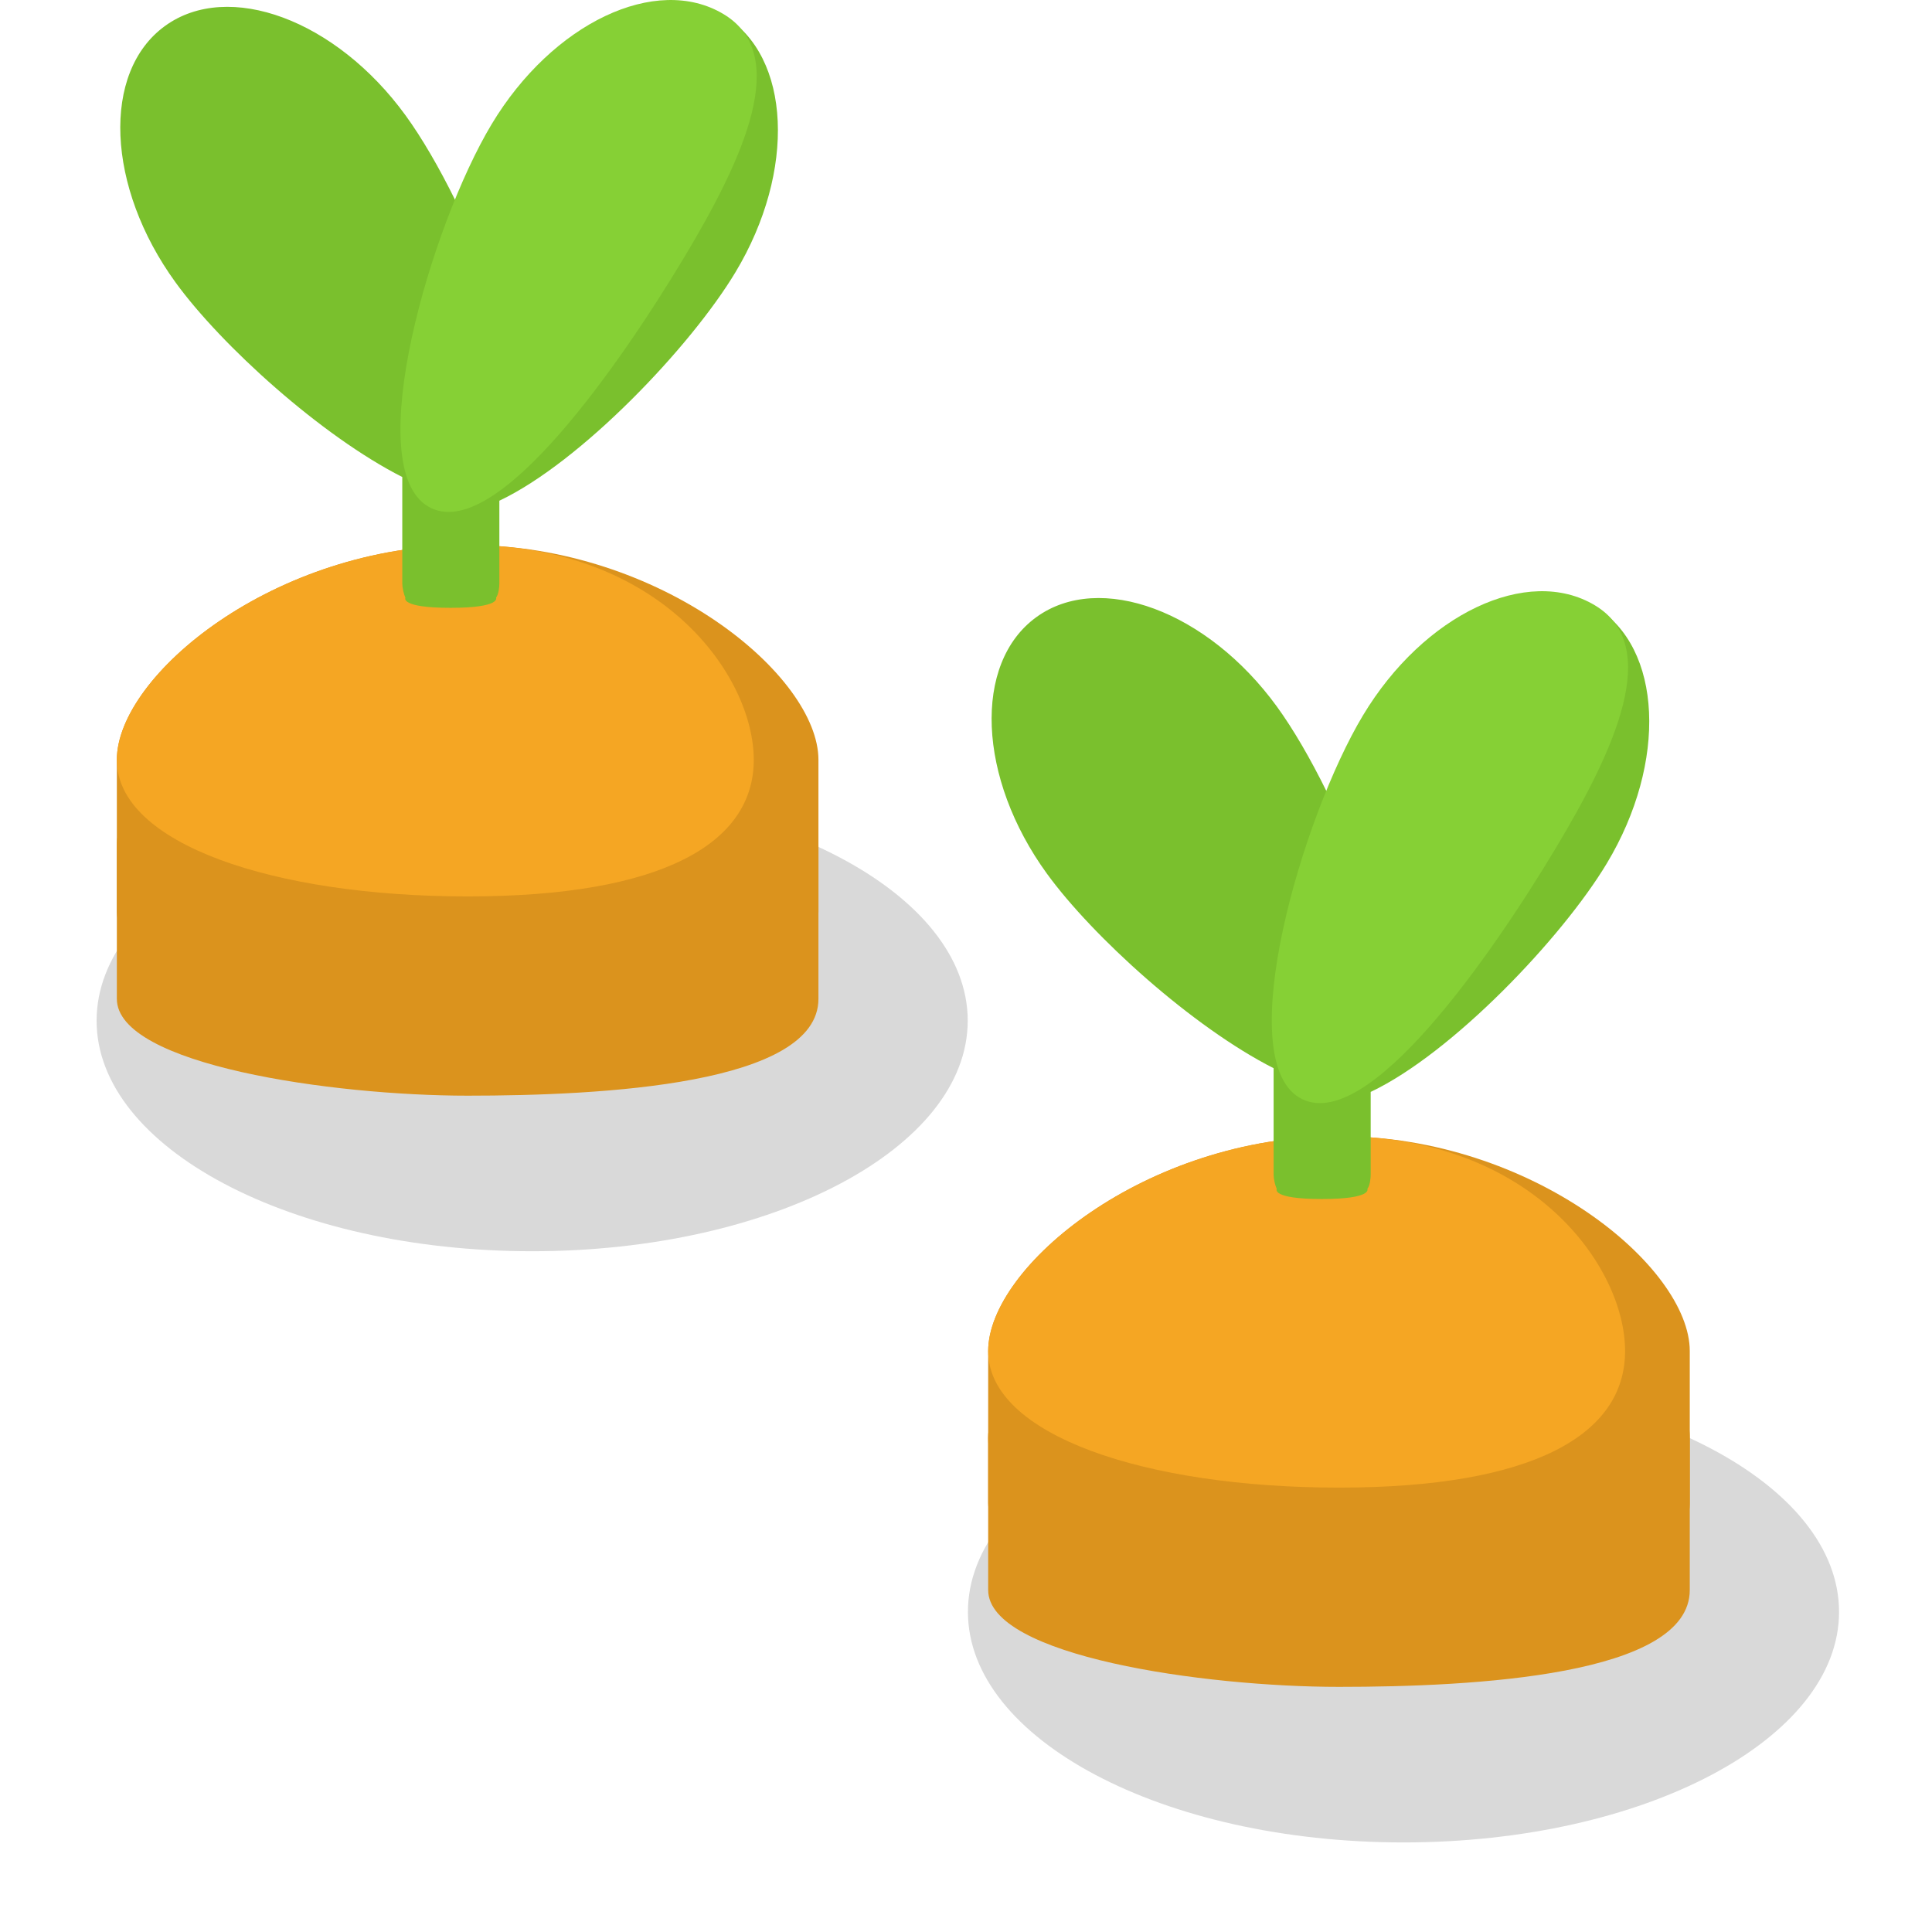
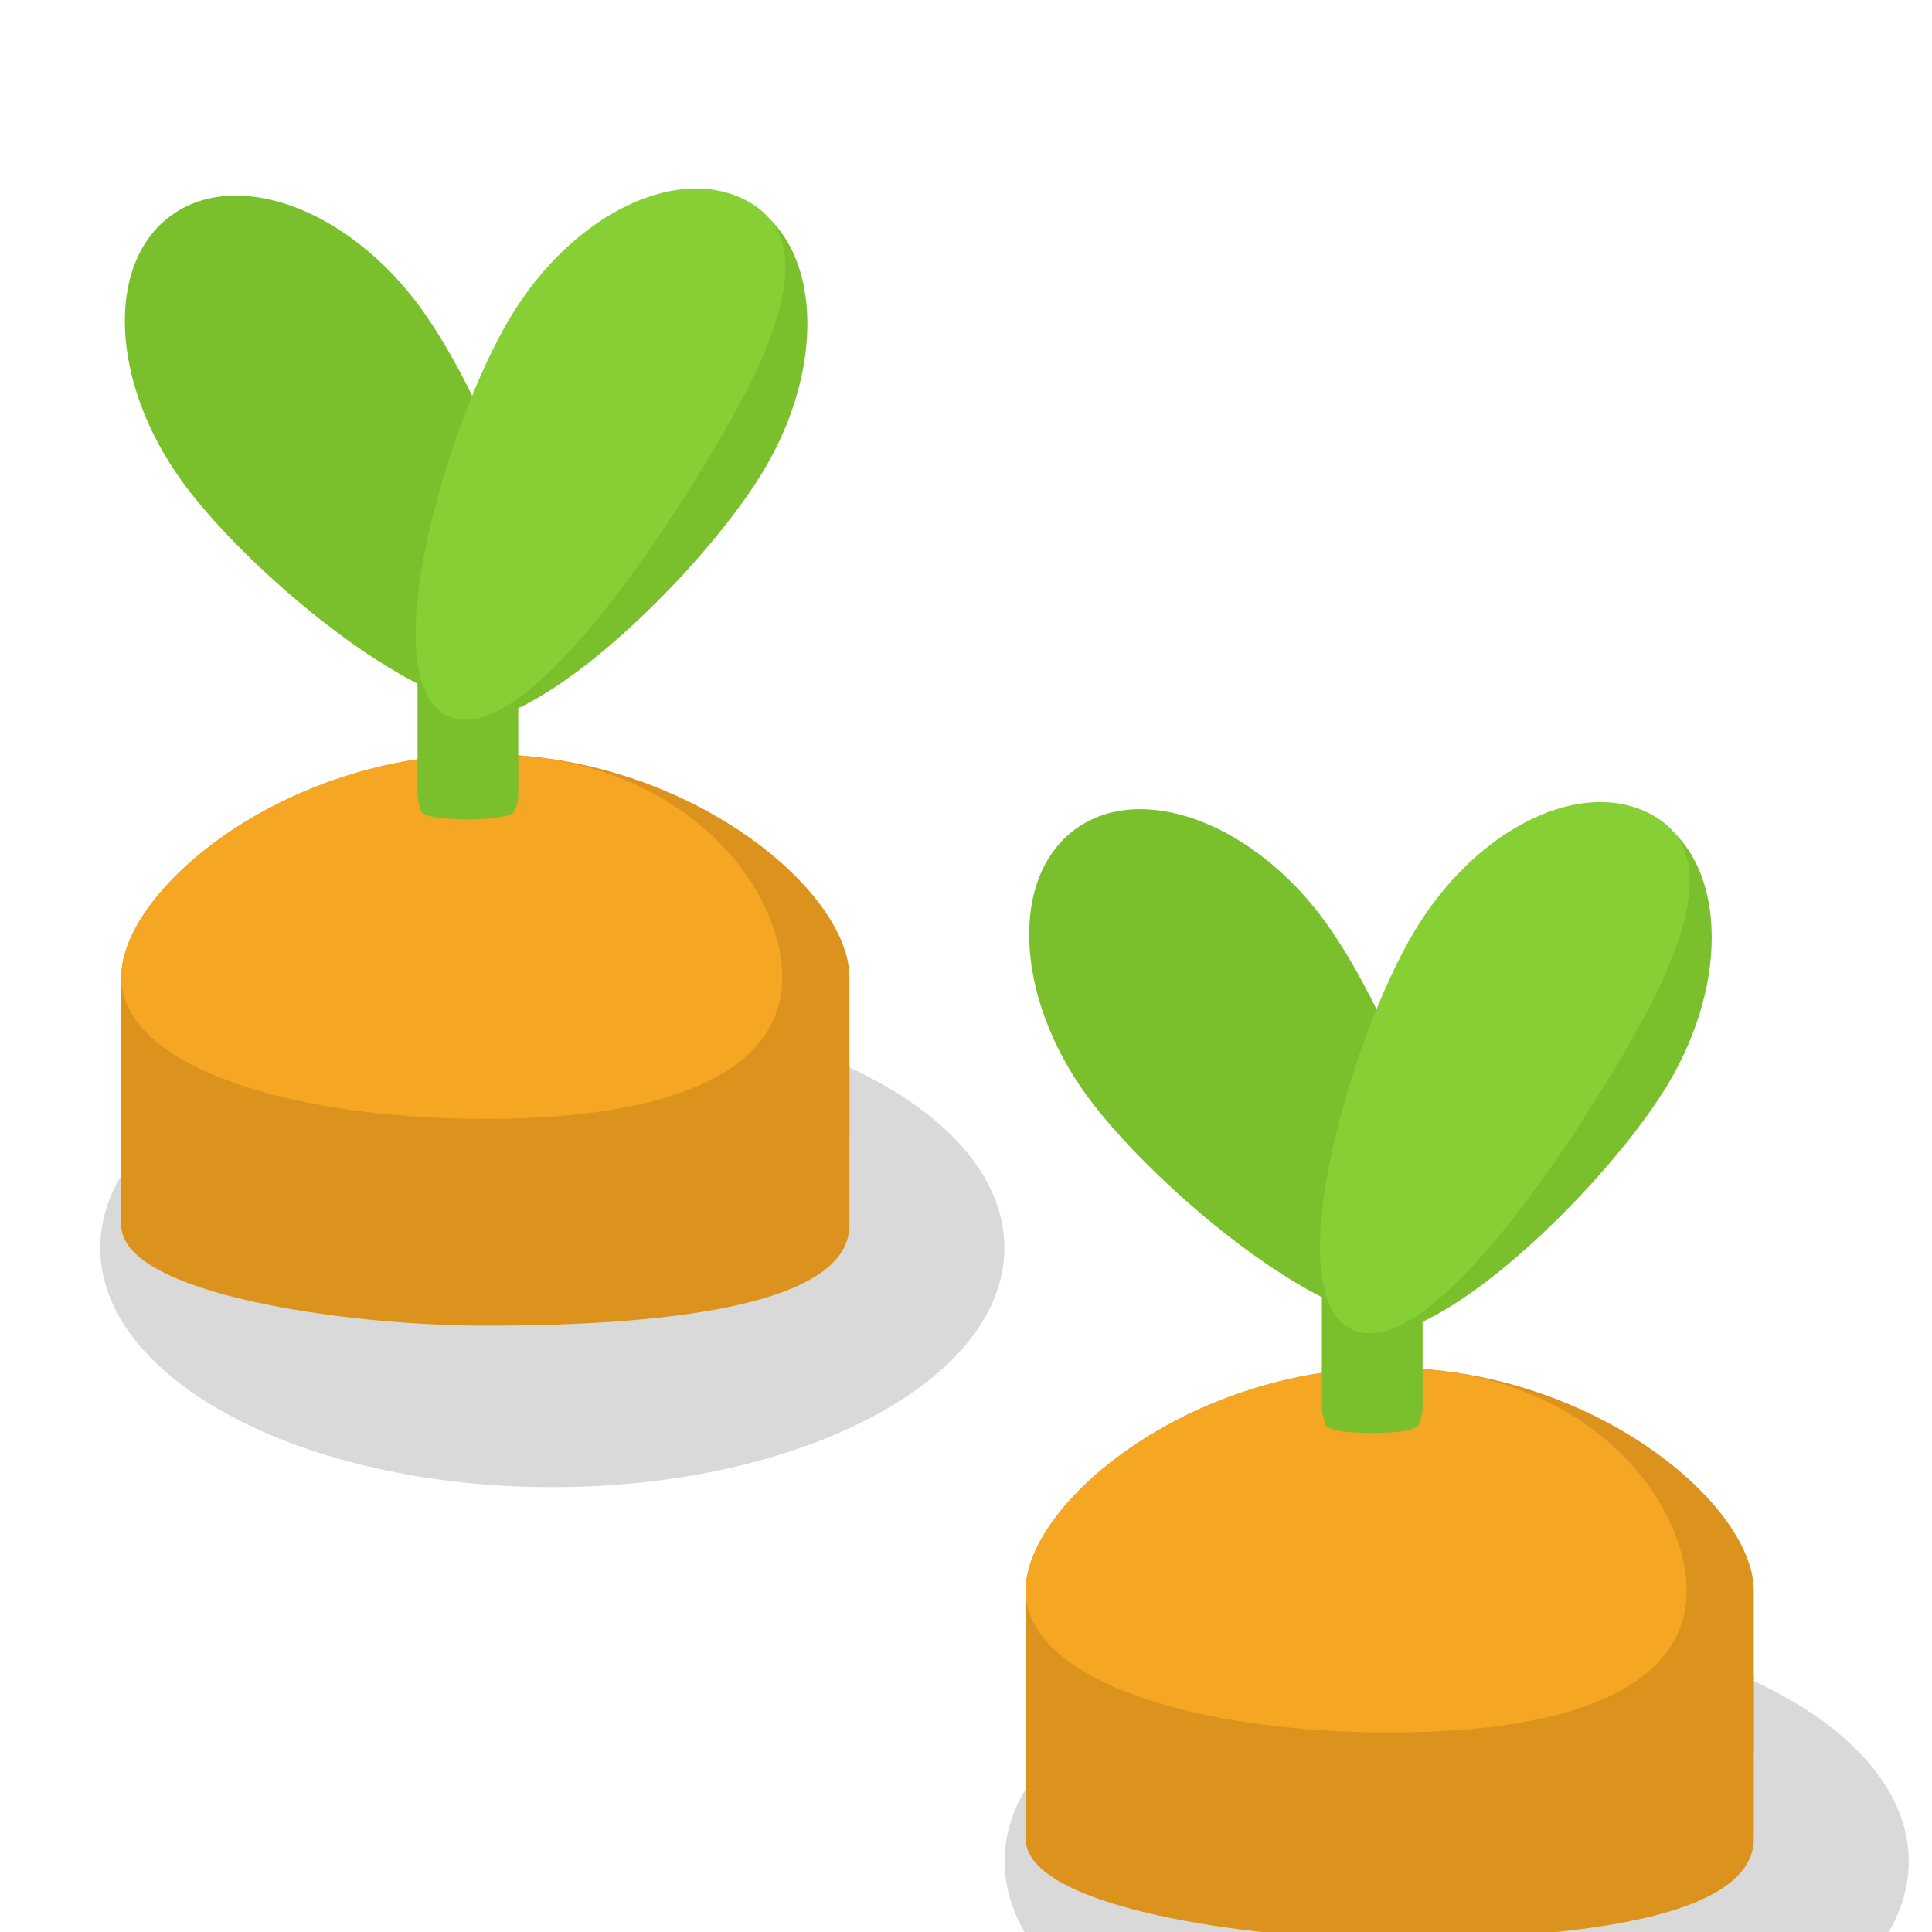
- <svg xmlns="http://www.w3.org/2000/svg" width="2000px" height="2000px" viewBox="0 0 2000 2000" version="1.1">
+ <svg xmlns="http://www.w3.org/2000/svg" width="2000px" height="2000px" viewBox="0 0 1927 1551" version="1.1">
  <defs />
  <g id="Page-1" stroke="none" stroke-width="1" fill="none" fill-rule="evenodd">
    <g id="carrots-correct">
      <g id="Group" transform="translate(100, 0)">
        <ellipse id="Oval" fill-opacity="0.15" fill="#000000" cx="450.89" cy="1056.605" rx="450.89" ry="238.672" />
        <g id="carrot" transform="translate(20, 654)">
          <g id="Group-3" transform="translate(0.958865, 0.179953)">
            <path d="M363.143,480.057 C502.655,480.057 726.287,468.495 726.287,379.796 C726.287,300.24 726.287,248.843 726.287,222.38 C726.287,135.442 563.702,0 363.143,0 C162.585,0 2.28046171e-12,135.442 2.28046171e-12,222.38 C2.28046171e-12,248.819 1.47675058e-12,309.628 1.68200584e-12,379.796 C1.87799379e-12,448.321 223.576,480.057 363.143,480.057 Z" id="Oval-3" fill="#DB931D" />
            <path d="M363.143,363.79 C563.702,363.79 659.333,309.319 659.333,222.38 C659.333,135.442 563.702,0 363.143,0 C162.585,0 0,135.442 0,222.38 C0,309.319 162.585,363.79 363.143,363.79 Z" id="Oval-3" fill="#F5A623" />
          </g>
        </g>
        <g id="carrot" transform="translate(20, 0)">
          <g id="Group-3" transform="translate(0.958865, 564.18)">
            <path d="M363.143,480.057 C502.655,480.057 726.287,468.495 726.287,379.796 C726.287,300.24 726.287,248.843 726.287,222.38 C726.287,135.442 563.702,0 363.143,0 C162.585,0 2.28046171e-12,135.442 2.28046171e-12,222.38 C2.28046171e-12,248.819 1.47675058e-12,309.628 1.68200584e-12,379.796 C1.87799379e-12,448.321 223.576,480.057 363.143,480.057 Z" id="Oval-3" fill="#DB931D" />
            <path d="M363.143,363.79 C563.702,363.79 659.333,309.319 659.333,222.38 C659.333,135.442 563.702,0 363.143,0 C162.585,0 0,135.442 0,222.38 C0,309.319 162.585,363.79 363.143,363.79 Z" id="Oval-3" fill="#F5A623" />
          </g>
          <path d="M396.933,518.339 L396.933,603.76 C396.933,608.176 396.123,615.206 393.502,618.733 C393.502,618.733 399.011,629.219 346.383,629.219 C293.755,629.219 299.676,618.783 299.676,618.783 C297.886,614.902 296.435,608.17 296.435,603.76 L296.435,493.799 C212.626,451.301 109.178,357.667 61.796,292.45 C-10.048,193.565 -14.995,74.683 50.746,26.919 C116.488,-20.845 228.023,20.596 299.867,119.481 C316.606,142.519 334.555,173.308 351.411,207.588 C363.577,177.871 376.573,151.115 389.178,130.138 C452.13,25.368 559.629,-25.637 629.283,16.216 C698.938,58.068 704.371,176.929 641.419,281.699 C594.856,359.192 481.163,478.436 396.933,518.339 Z" id="Combined-Shape" fill="#7AC02D" />
          <path d="M629.059,14.641 C559.405,-27.212 451.906,23.793 388.953,128.563 C326.001,233.333 253.273,482.276 322.928,524.129 C392.582,565.981 524.769,372.109 587.721,267.339 C650.673,162.569 698.713,56.494 629.059,14.641 Z" id="Oval-4" fill="#86D035" />
        </g>
      </g>
      <g id="Group" transform="translate(1002, 612)">
        <ellipse id="Oval" fill-opacity="0.15" fill="#000000" cx="450.89" cy="1056.605" rx="450.89" ry="238.672" />
        <g id="carrot" transform="translate(20, 654)">
          <g id="Group-3" transform="translate(0.958865, 0.179953)">
            <path d="M363.143,480.057 C502.655,480.057 726.287,468.495 726.287,379.796 C726.287,300.24 726.287,248.843 726.287,222.38 C726.287,135.442 563.702,0 363.143,0 C162.585,0 2.28046171e-12,135.442 2.28046171e-12,222.38 C2.28046171e-12,248.819 1.47675058e-12,309.628 1.68200584e-12,379.796 C1.87799379e-12,448.321 223.576,480.057 363.143,480.057 Z" id="Oval-3" fill="#DB931D" />
            <path d="M363.143,363.79 C563.702,363.79 659.333,309.319 659.333,222.38 C659.333,135.442 563.702,0 363.143,0 C162.585,0 0,135.442 0,222.38 C0,309.319 162.585,363.79 363.143,363.79 Z" id="Oval-3" fill="#F5A623" />
          </g>
        </g>
        <g id="carrot" transform="translate(20, 0)">
          <g id="Group-3" transform="translate(0.958865, 564.18)">
            <path d="M363.143,480.057 C502.655,480.057 726.287,468.495 726.287,379.796 C726.287,300.24 726.287,248.843 726.287,222.38 C726.287,135.442 563.702,0 363.143,0 C162.585,0 2.28046171e-12,135.442 2.28046171e-12,222.38 C2.28046171e-12,248.819 1.47675058e-12,309.628 1.68200584e-12,379.796 C1.87799379e-12,448.321 223.576,480.057 363.143,480.057 Z" id="Oval-3" fill="#DB931D" />
            <path d="M363.143,363.79 C563.702,363.79 659.333,309.319 659.333,222.38 C659.333,135.442 563.702,0 363.143,0 C162.585,0 0,135.442 0,222.38 C0,309.319 162.585,363.79 363.143,363.79 Z" id="Oval-3" fill="#F5A623" />
          </g>
          <path d="M396.933,518.339 L396.933,603.76 C396.933,608.176 396.123,615.206 393.502,618.733 C393.502,618.733 399.011,629.219 346.383,629.219 C293.755,629.219 299.676,618.783 299.676,618.783 C297.886,614.902 296.435,608.17 296.435,603.76 L296.435,493.799 C212.626,451.301 109.178,357.667 61.796,292.45 C-10.048,193.565 -14.995,74.683 50.746,26.919 C116.488,-20.845 228.023,20.596 299.867,119.481 C316.606,142.519 334.555,173.308 351.411,207.588 C363.577,177.871 376.573,151.115 389.178,130.138 C452.13,25.368 559.629,-25.637 629.283,16.216 C698.938,58.068 704.371,176.929 641.419,281.699 C594.856,359.192 481.163,478.436 396.933,518.339 Z" id="Combined-Shape" fill="#7AC02D" />
          <path d="M629.059,14.641 C559.405,-27.212 451.906,23.793 388.953,128.563 C326.001,233.333 253.273,482.276 322.928,524.129 C392.582,565.981 524.769,372.109 587.721,267.339 C650.673,162.569 698.713,56.494 629.059,14.641 Z" id="Oval-4" fill="#86D035" />
        </g>
      </g>
    </g>
  </g>
</svg>
